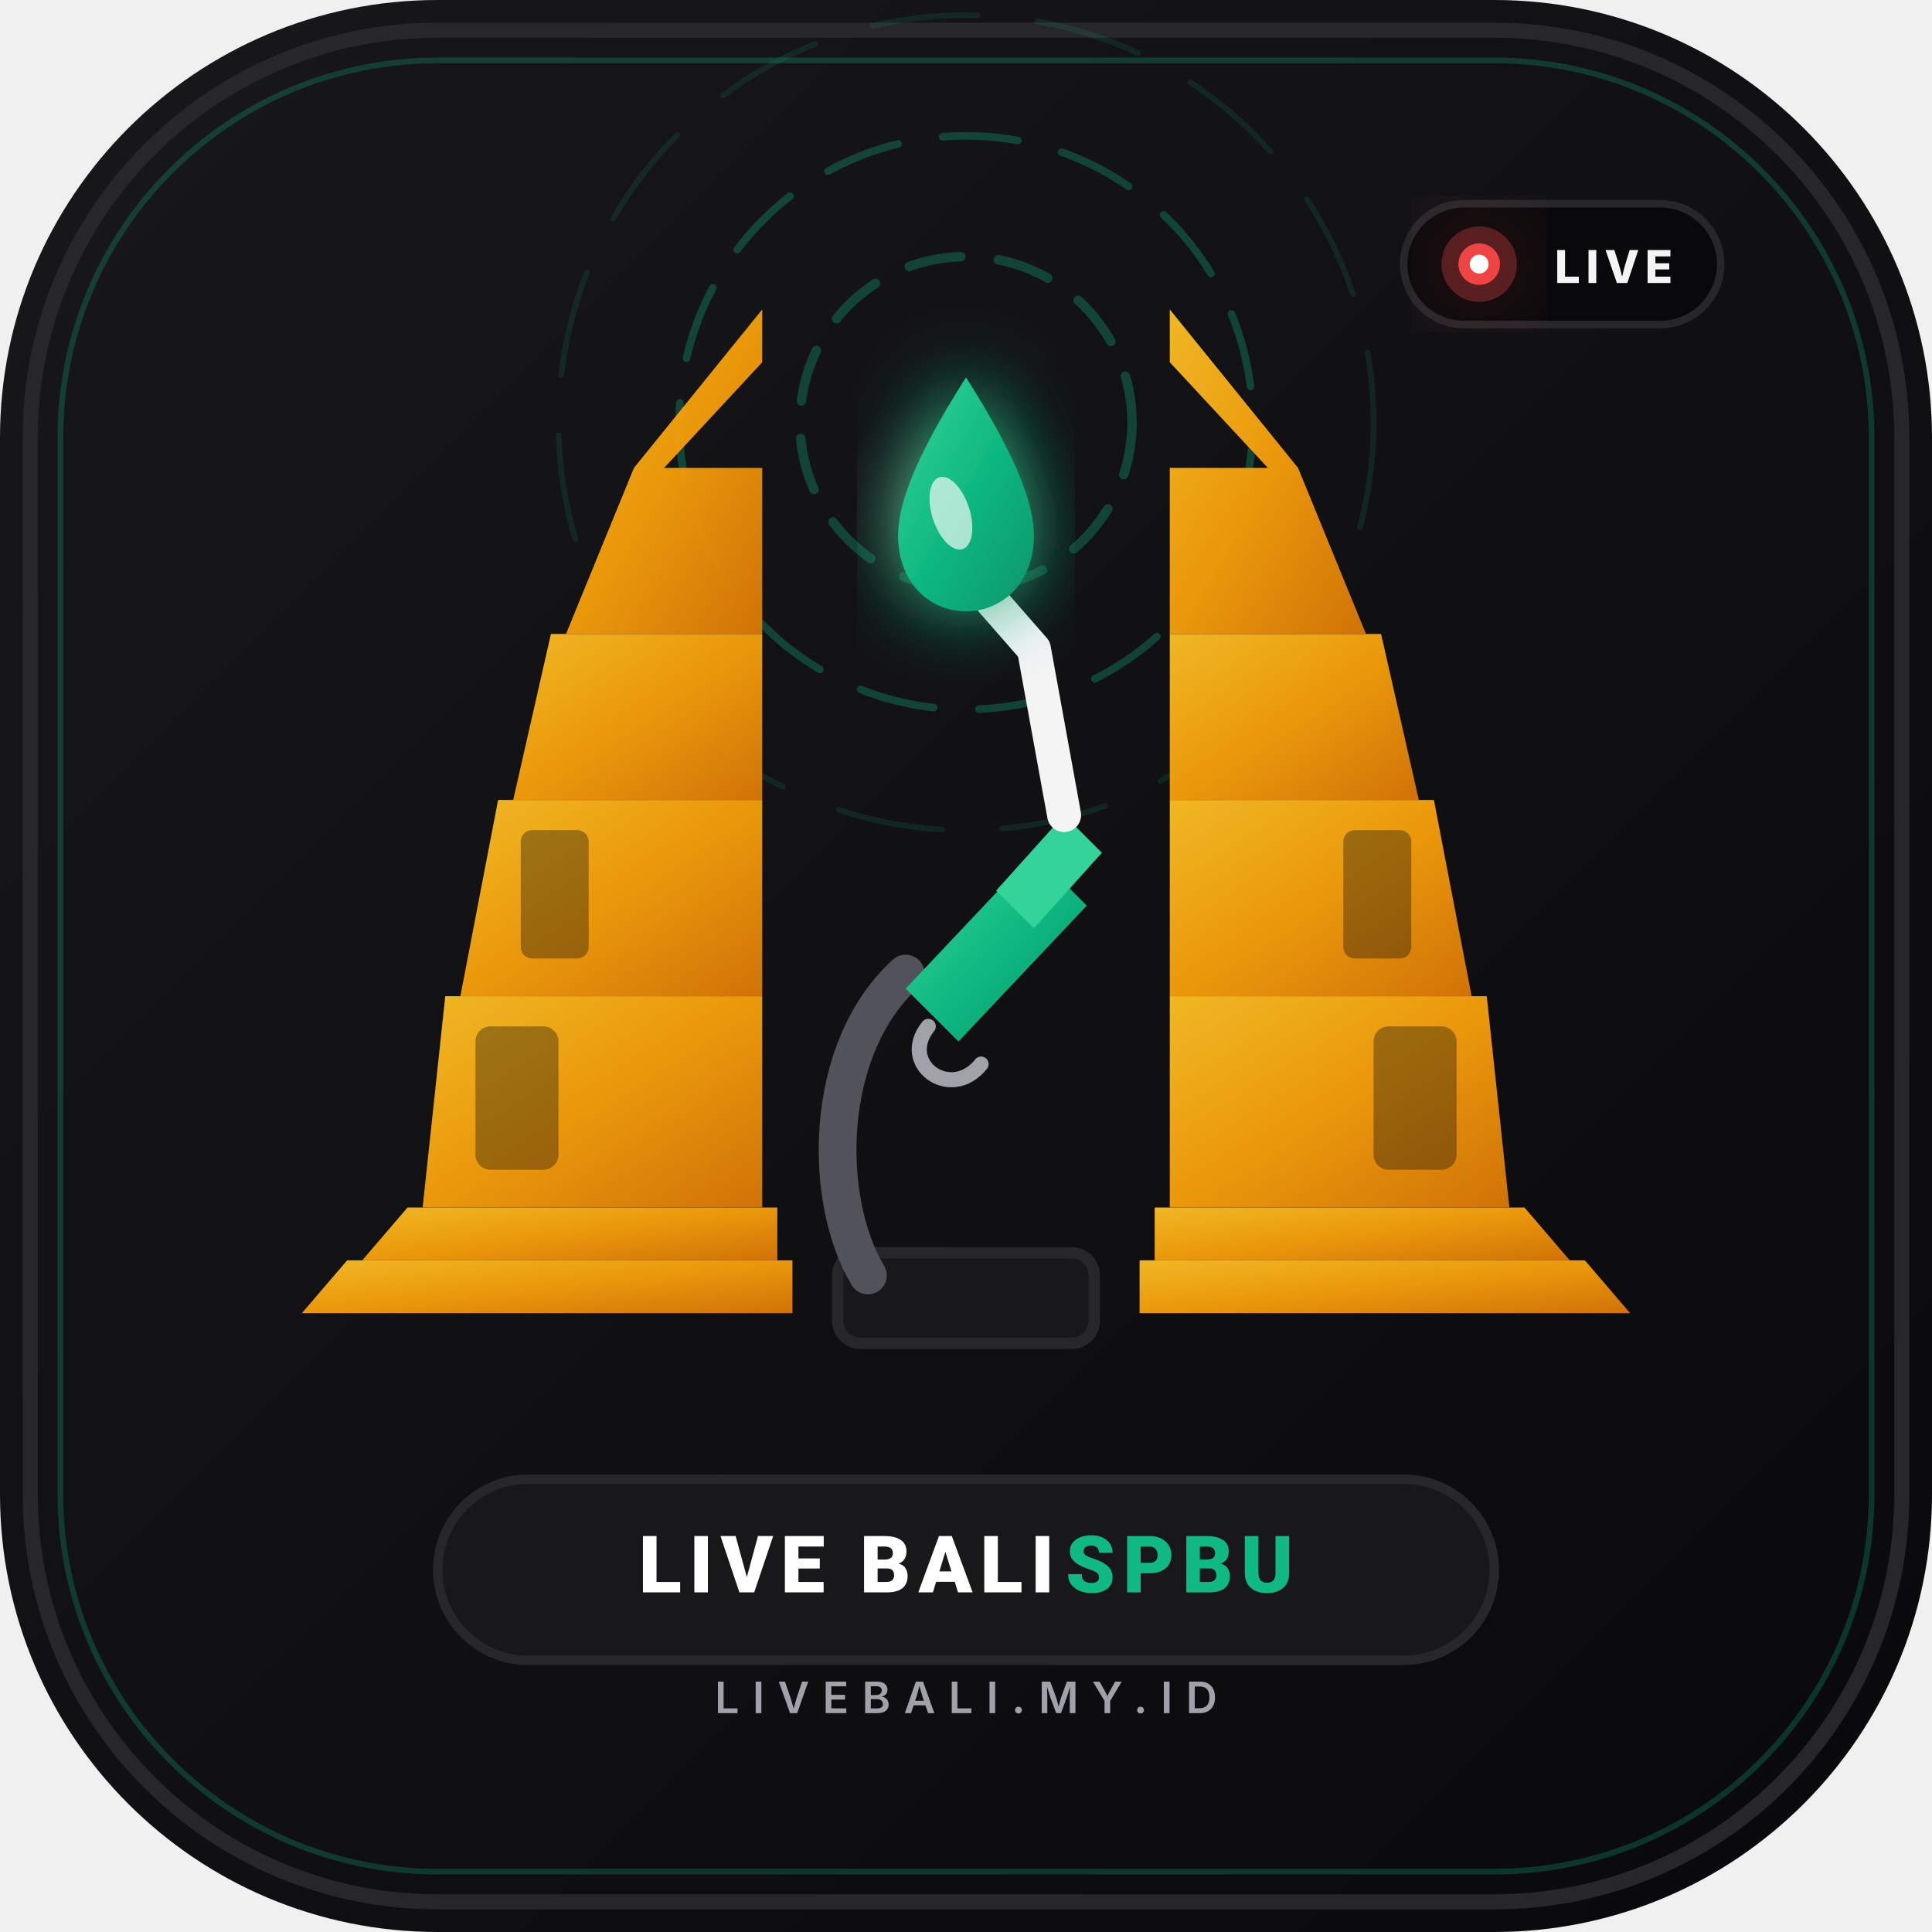
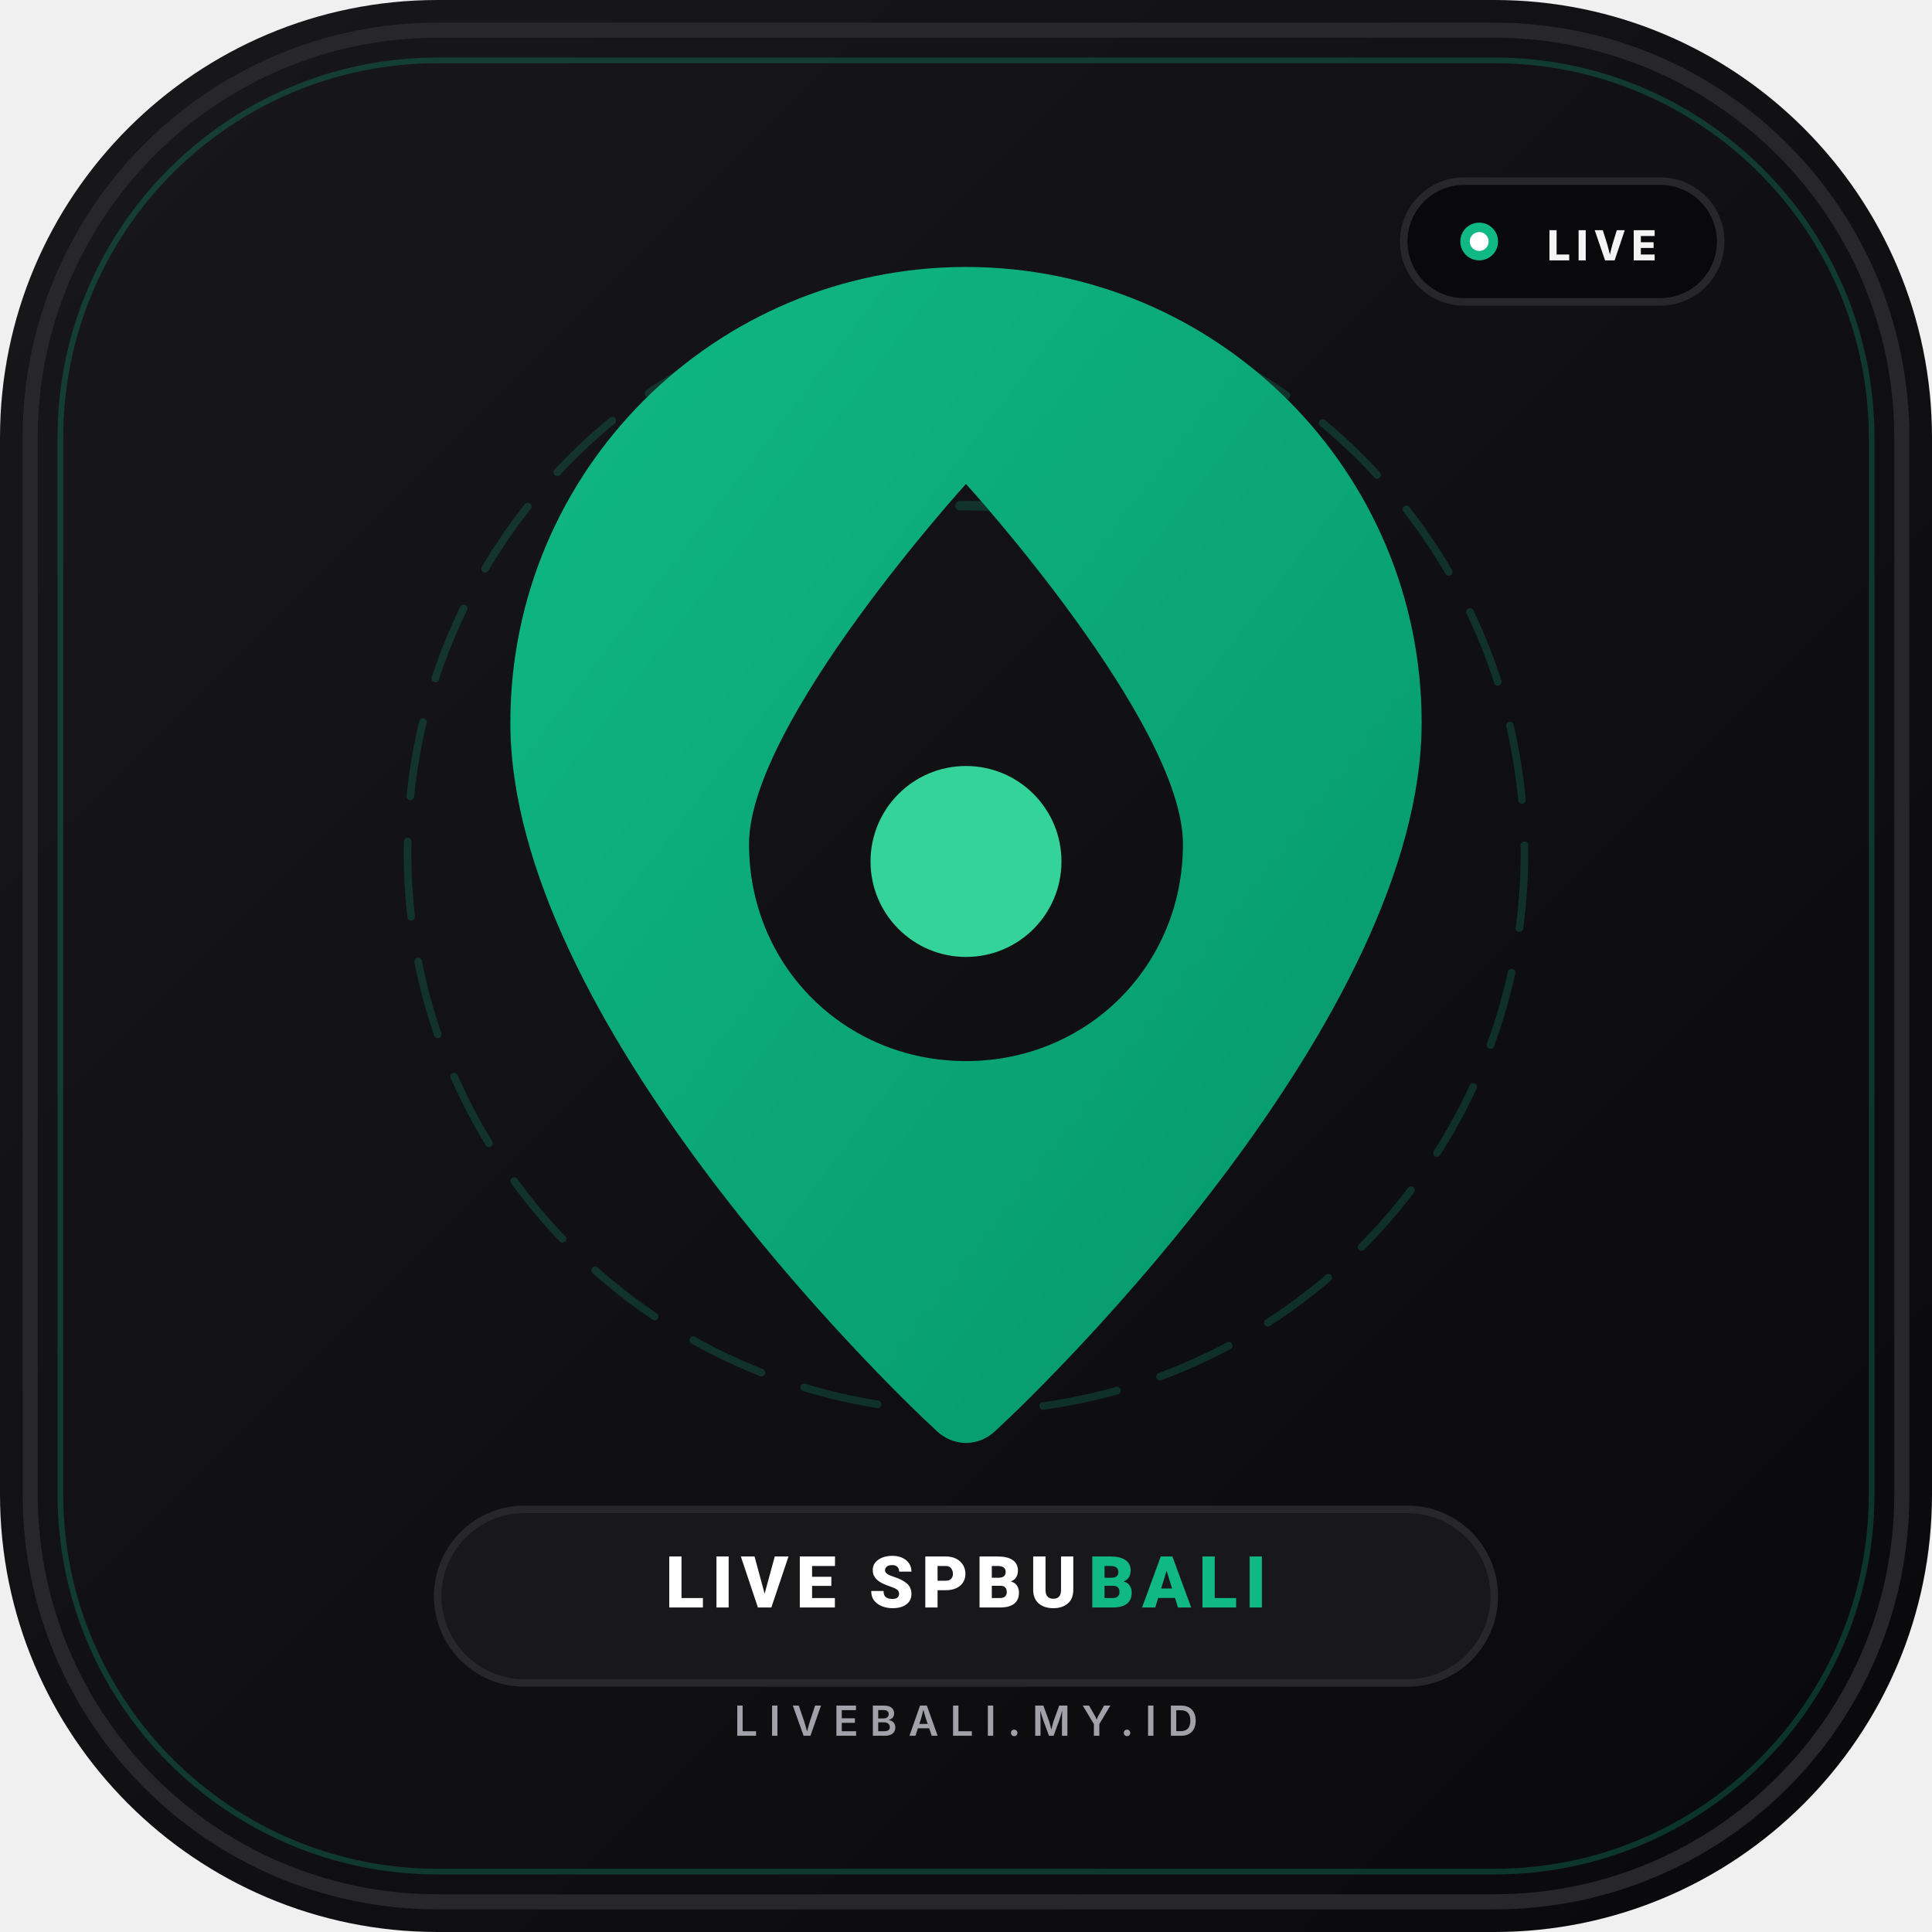
<svg xmlns="http://www.w3.org/2000/svg" viewBox="0 0 512 512" width="512" height="512">
  <defs>
    <linearGradient id="bgGradient" x1="0%" y1="0%" x2="100%" y2="100%">
      <stop offset="0%" stop-color="#18181b" />
      <stop offset="60%" stop-color="#0f0f12" />
      <stop offset="100%" stop-color="#09090b" />
    </linearGradient>
-     <linearGradient id="baliGold" x1="0%" y1="0%" x2="100%" y2="100%">
-       <stop offset="0%" stop-color="#fbbf24" />
-       <stop offset="50%" stop-color="#f59e0b" />
-       <stop offset="100%" stop-color="#d97706" />
-     </linearGradient>
-     <linearGradient id="fuelEmerald" x1="0%" y1="0%" x2="100%" y2="100%">
-       <stop offset="0%" stop-color="#34d399" />
-       <stop offset="50%" stop-color="#10b981" />
+     <linearGradient id="iconEmeraldGrad" x1="0%" y1="0%" x2="100%" y2="100%">
+       <stop offset="0%" stop-color="#10b981" />
      <stop offset="100%" stop-color="#059669" />
    </linearGradient>
-     <linearGradient id="crimsonPulse" x1="0%" y1="0%" x2="100%" y2="100%">
-       <stop offset="0%" stop-color="#f87171" />
-       <stop offset="100%" stop-color="#dc2626" />
-     </linearGradient>
-     <filter id="emeraldGlow" x="-30%" y="-30%" width="160%" height="160%">
-       <feGaussianBlur stdDeviation="10" result="blur" />
-       <feComposite in="SourceGraphic" in2="blur" operator="over" />
-     </filter>
-     <filter id="pulseGlow" x="-40%" y="-40%" width="180%" height="180%">
-       <feGaussianBlur stdDeviation="14" result="blur" />
-       <feComposite in="SourceGraphic" in2="blur" operator="over" />
-     </filter>
  </defs>
  <rect width="512" height="512" rx="116" fill="url(#bgGradient)" />
  <rect x="8" y="8" width="496" height="496" rx="108" fill="none" stroke="#27272a" stroke-width="4" />
  <rect x="16" y="16" width="480" height="480" rx="100" fill="none" stroke="#10b981" stroke-width="1.5" stroke-opacity="0.25" />
-   <g opacity="0.3" stroke="#10b981" fill="none" stroke-linecap="round">
-     <circle cx="256" cy="112" r="44" stroke-width="2.5" stroke-dasharray="14 10" />
-     <circle cx="256" cy="112" r="76" stroke-width="2" stroke-dasharray="20 12" />
-     <circle cx="256" cy="112" r="108" stroke-width="1.5" stroke-opacity="0.4" stroke-dasharray="28 16" />
+   <g opacity="0.2" stroke="#10b981" fill="none" stroke-linecap="round">
+     <circle cx="256" cy="226" r="92" stroke-width="2.5" stroke-dasharray="14 10" />
+     <circle cx="256" cy="226" r="148" stroke-width="2" stroke-dasharray="20 12" />
  </g>
-   <g transform="translate(372, 54)">
+   <g transform="translate(372, 48)">
    <rect width="84" height="32" rx="16" fill="#09090b" stroke="#27272a" stroke-width="2" />
-     <circle cx="20" cy="16" r="10" fill="#ef4444" opacity="0.35" filter="url(#pulseGlow)" />
-     <circle cx="20" cy="16" r="5.5" fill="#ef4444" />
+     <circle cx="20" cy="16" r="5" fill="#10b981" />
    <circle cx="20" cy="16" r="2.5" fill="#ffffff" />
-     <text x="40" y="21" font-family="system-ui, -apple-system, sans-serif" font-size="12" font-weight="800" fill="#f4f4f5" letter-spacing="1.5">LIVE</text>
+     <text x="38" y="21" font-family="system-ui, -apple-system, sans-serif" font-size="11" font-weight="800" fill="#f4f4f5" letter-spacing="1.5">LIVE</text>
  </g>
-   <g fill="url(#baliGold)" opacity="0.95">
-     <path d="M 80 348 L 210 348 L 210 334 L 92 334 Z" />
-     <path d="M 96 334 L 206 334 L 206 320 L 108 320 Z" />
-     <path d="M 112 320 L 202 320 L 202 264 L 118 264 Z" />
-     <rect x="126" y="272" width="22" height="38" rx="4" fill="#09090b" opacity="0.35" />
-     <path d="M 122 264 L 202 264 L 202 212 L 132 212 Z" />
-     <rect x="138" y="220" width="18" height="34" rx="3" fill="#09090b" opacity="0.35" />
-     <path d="M 136 212 L 202 212 L 202 168 L 146 168 Z" />
-     <path d="M 150 168 L 202 168 L 202 124 L 176 124 L 202 96 L 202 82 L 168 124 Z" />
+   <g transform="translate(256, 226) scale(11.5) translate(-16, -16)">
+     <path fill-rule="evenodd" clip-rule="evenodd" d="M16 2.5C10.2 2.5 5.5 7.2 5.5 13C5.5 19.8 14.1 28.2 15.3 29.3C15.7 29.7 16.3 29.7 16.7 29.3C17.9 28.2 26.5 19.8 26.5 13C26.5 7.2 21.8 2.5 16 2.5ZM16 7.5C16 7.5 11 13 11 15.8C11 18.6 13.2 20.8 16 20.8C18.8 20.8 21 18.6 21 15.8C21 13 16 7.5 16 7.5Z" fill="url(#iconEmeraldGrad)" />
+     <circle cx="16" cy="16.2" r="2.2" fill="#34d399" />
  </g>
-   <g fill="url(#baliGold)" opacity="0.95">
-     <path d="M 432 348 L 302 348 L 302 334 L 420 334 Z" />
-     <path d="M 416 334 L 306 334 L 306 320 L 404 320 Z" />
-     <path d="M 400 320 L 310 320 L 310 264 L 394 264 Z" />
-     <rect x="364" y="272" width="22" height="38" rx="4" fill="#09090b" opacity="0.35" />
-     <path d="M 390 264 L 310 264 L 310 212 L 380 212 Z" />
-     <rect x="356" y="220" width="18" height="34" rx="3" fill="#09090b" opacity="0.35" />
-     <path d="M 376 212 L 310 212 L 310 168 L 366 168 Z" />
-     <path d="M 362 168 L 310 168 L 310 124 L 336 124 L 310 96 L 310 82 L 344 124 Z" />
-   </g>
-   <g transform="translate(0, 8)">
-     <rect x="222" y="324" width="68" height="24" rx="6" fill="#18181b" stroke="#27272a" stroke-width="3" />
-     <path d="M 230 330 C 218 310, 218 270, 240 250" fill="none" stroke="#52525b" stroke-width="10" stroke-linecap="round" />
-     <path d="M 240 254 L 274 218 L 288 232 L 254 268 Z" fill="url(#fuelEmerald)" />
-     <path d="M 264 228 L 282 208 L 292 218 L 274 238 Z" fill="#34d399" />
-     <path d="M 246 264 C 238 274, 252 284, 260 274" fill="none" stroke="#a1a1aa" stroke-width="4" stroke-linecap="round" />
-     <path d="M 282 208 L 274 164 L 260 148" fill="none" stroke="#f4f4f5" stroke-width="9" stroke-linecap="round" stroke-linejoin="round" />
-     <g transform="translate(256, 114)" filter="url(#emeraldGlow)">
-       <path d="M 0 -22 C -14 0, -18 12, -18 20 C -18 32, -10 40, 0 40 C 10 40, 18 32, 18 20 C 18 12, 14 0, 0 -22 Z" fill="url(#fuelEmerald)" />
-       <ellipse cx="-4" cy="14" rx="5" ry="10" fill="#ffffff" opacity="0.65" transform="rotate(-18, -4, 14)" />
-     </g>
-   </g>
-   <g transform="translate(256, 424)">
-     <rect x="-140" y="-32" width="280" height="48" rx="24" fill="#18181b" stroke="#27272a" stroke-width="2.5" />
+   <g transform="translate(256, 428)">
+     <rect x="-140" y="-28" width="280" height="46" rx="23" fill="#18181b" stroke="#27272a" stroke-width="2" />
    <text y="-2" text-anchor="middle" font-family="system-ui, -apple-system, BlinkMacSystemFont, 'Segoe UI', Roboto, sans-serif">
-       <tspan font-size="21" font-weight="900" fill="#ffffff" letter-spacing="2">LIVE BALI </tspan>
-       <tspan font-size="21" font-weight="900" fill="#10b981" letter-spacing="2">SPBU</tspan>
+       <tspan font-size="19" font-weight="900" fill="#ffffff" letter-spacing="2">LIVE SPBU </tspan>
+       <tspan font-size="19" font-weight="900" fill="#10b981" letter-spacing="2">BALI</tspan>
    </text>
-     <text y="30" text-anchor="middle" font-family="system-ui, -apple-system, sans-serif" font-size="11.5" font-weight="600" fill="#a1a1aa" letter-spacing="3.5">
+     <text y="32" text-anchor="middle" font-family="system-ui, -apple-system, sans-serif" font-size="11" font-weight="600" fill="#a1a1aa" letter-spacing="3">
      LIVEBALI.MY.ID
    </text>
  </g>
</svg>
